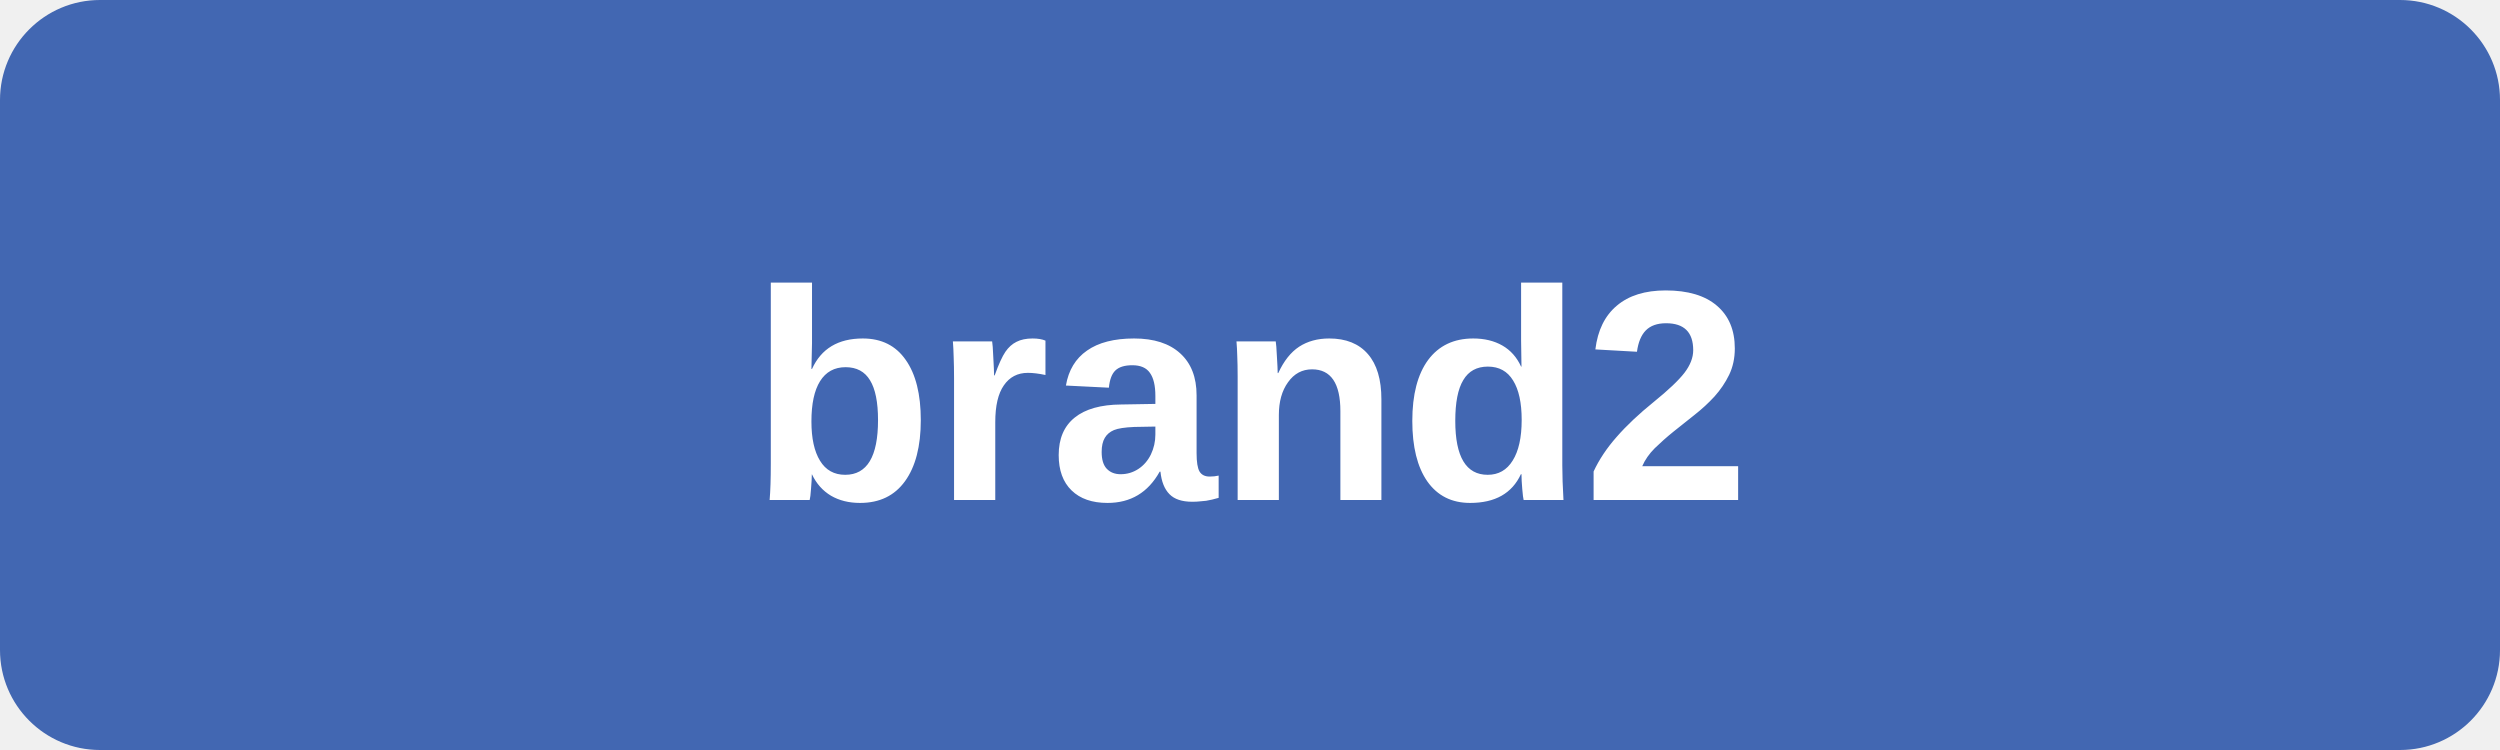
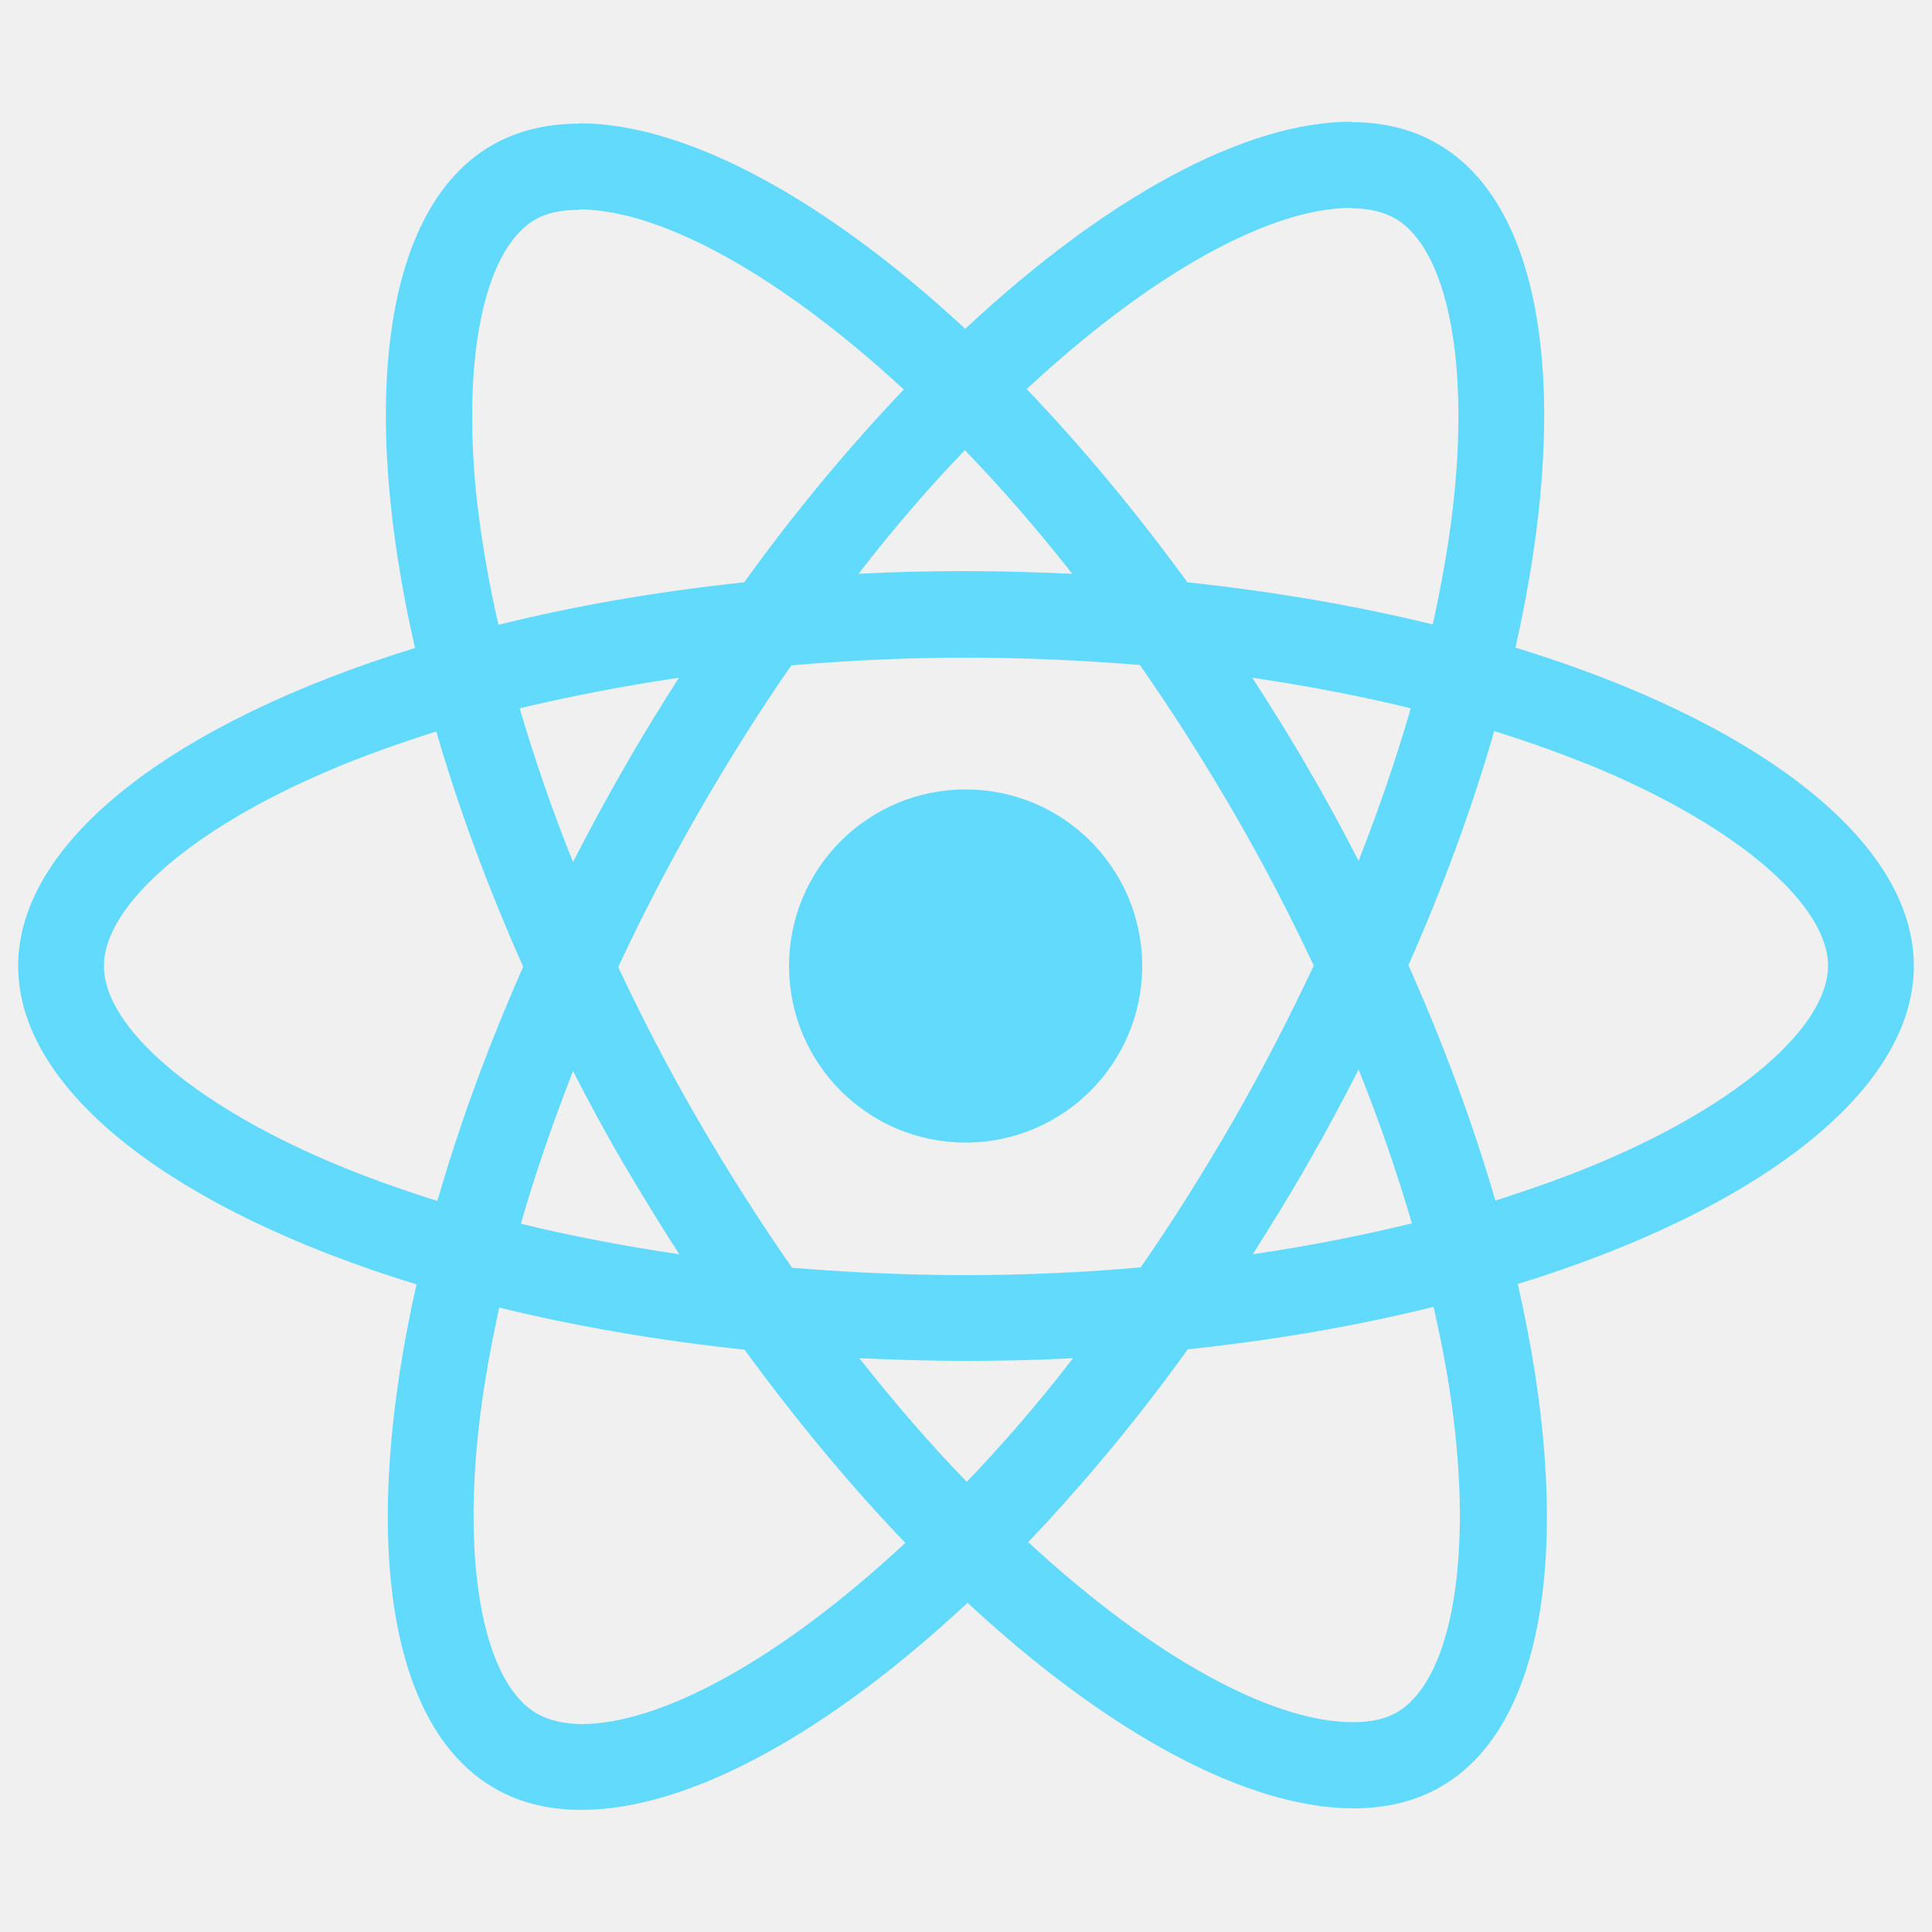
- <svg xmlns="http://www.w3.org/2000/svg" width="200" height="60" viewBox="0 0 200 60">
-   <rect width="200" height="60" rx="8" fill="#4267b2" />
-   <text x="100" y="40" font-family="Arial, sans-serif" font-size="24" font-weight="bold" fill="white" text-anchor="middle">brand2</text>
+ <svg xmlns="http://www.w3.org/2000/svg" width="500px" height="500px" viewBox="0 0 500 500" version="1.1">
+   <g id="Artboard" stroke="none" stroke-width="1" fill="none" fill-rule="evenodd">
+     <path d="M495.3,250 C495.3,217.5 454.6,186.7 392.2,167.6 C406.6,104 400.2,53.4 372,37.2 C365.5,33.4 357.9,31.6 349.6,31.6 L349.6,53.9 C354.2,53.9 357.9,54.8 361,56.5 C374.6,64.3 380.5,94 375.9,132.2 C374.8,141.6 373,151.5 370.8,161.6 C351.2,156.8 329.8,153.1 307.3,150.7 C293.8,132.2 279.8,115.4 265.7,100.7 C298.3,70.4 328.9,53.8 349.7,53.8 L349.7,31.5 C322.2,31.5 286.2,51.1 249.8,85.1 C213.4,51.3 177.4,31.9 149.9,31.9 L149.9,54.2 C170.6,54.2 201.3,70.7 233.9,100.8 C219.9,115.5 205.9,132.2 192.6,150.7 C170,153.1 148.6,156.8 129,161.7 C126.7,151.7 125,142 123.8,132.7 C119.1,94.5 124.9,64.8 138.4,56.9 C141.4,55.1 145.3,54.3 149.9,54.3 L149.9,32 C141.5,32 133.9,33.8 127.3,37.6 C99.2,53.8 92.9,104.3 107.4,167.7 C45.2,186.9 4.7,217.6 4.7,250 C4.7,282.5 45.4,313.3 107.8,332.4 C93.4,396 99.8,446.6 128,462.8 C134.5,466.6 142.1,468.4 150.5,468.4 C178,468.4 214,448.8 250.4,414.8 C286.8,448.6 322.8,468 350.3,468 C358.7,468 366.3,466.2 372.9,462.4 C401,446.2 407.3,395.7 392.8,332.3 C454.8,313.2 495.3,282.4 495.3,250 Z M365.1,183.3 C361.4,196.2 356.8,209.5 351.6,222.8 C347.5,214.8 343.2,206.8 338.5,198.8 C333.9,190.8 329,183 324.1,175.4 C338.3,177.5 352,180.1 365.1,183.3 Z M319.3,289.8 C311.5,303.3 303.5,316.1 295.2,328 C280.3,329.3 265.2,330 250,330 C234.9,330 219.8,329.3 205,328.1 C196.7,316.2 188.6,303.5 180.8,290.1 C173.2,277 166.3,263.7 160,250.3 C166.2,236.9 173.2,223.5 180.7,210.4 C188.5,196.9 196.5,184.1 204.8,172.2 C219.7,170.9 234.8,170.2 250,170.2 C265.1,170.2 280.2,170.9 295,172.1 C303.3,184 311.4,196.7 319.2,210.1 C326.8,223.2 333.7,236.5 340,249.9 C333.7,263.3 326.8,276.7 319.3,289.8 Z M351.6,276.8 C357,290.2 361.6,303.6 365.4,316.6 C352.3,319.8 338.5,322.5 324.2,324.6 C329.1,316.9 334,309 338.6,300.9 C343.2,292.9 347.5,284.8 351.6,276.8 Z M250.2,383.5 C240.9,373.9 231.6,363.2 222.4,351.5 C231.4,351.9 240.6,352.2 249.9,352.2 C259.3,352.2 268.6,352 277.7,351.5 C268.7,363.2 259.4,373.9 250.2,383.5 Z M175.8,324.6 C161.6,322.5 147.9,319.9 134.8,316.7 C138.5,303.8 143.1,290.5 148.3,277.2 C152.4,285.2 156.7,293.2 161.4,301.2 C166.1,309.2 170.9,317 175.8,324.6 Z M249.7,116.5 C259,126.1 268.3,136.8 277.5,148.5 C268.5,148.1 259.3,147.8 250,147.8 C240.6,147.8 231.3,148 222.2,148.5 C231.2,136.8 240.5,126.1 249.7,116.5 Z M175.7,175.4 C170.8,183.1 165.9,191 161.3,199.1 C156.7,207.1 152.4,215.1 148.3,223.1 C142.9,209.7 138.3,196.3 134.5,183.3 C147.6,180.2 161.4,177.5 175.7,175.4 Z M85.2,300.6 C49.8,285.5 26.9,265.7 26.9,250 C26.9,234.3 49.8,214.4 85.2,199.4 C93.8,195.7 103.2,192.4 112.9,189.3 C118.6,208.9 126.1,229.3 135.4,250.2 C126.2,271 118.8,291.3 113.2,310.8 C103.3,307.7 93.9,304.3 85.2,300.6 Z M139,443.5 C125.4,435.7 119.5,406 124.1,367.8 C125.2,358.4 127,348.5 129.2,338.4 C148.8,343.2 170.2,346.9 192.7,349.3 C206.2,367.8 220.2,384.6 234.3,399.3 C201.7,429.6 171.1,446.2 150.3,446.2 C145.8,446.1 142,445.2 139,443.5 Z M376.2,367.3 C380.9,405.5 375.1,435.2 361.6,443.1 C358.6,444.9 354.7,445.7 350.1,445.7 C329.4,445.7 298.7,429.2 266.1,399.1 C280.1,384.4 294.1,367.7 307.4,349.2 C330,346.8 351.4,343.1 371,338.2 C373.3,348.3 375.1,358 376.2,367.3 Z M414.7,300.6 C406.1,304.3 396.7,307.6 387,310.7 C381.3,291.1 373.8,270.7 364.5,249.8 C373.7,229 381.1,208.7 386.7,189.2 C396.6,192.3 406,195.7 414.8,199.4 C450.2,214.5 473.1,234.3 473.1,250 C473,265.7 450.1,285.6 414.7,300.6 Z" id="Shape" fill="#61DAFB" fill-rule="nonzero" />
+     <circle id="Oval" fill="#61DAFB" cx="249.9" cy="250" r="45.7" />
+   </g>
</svg>
